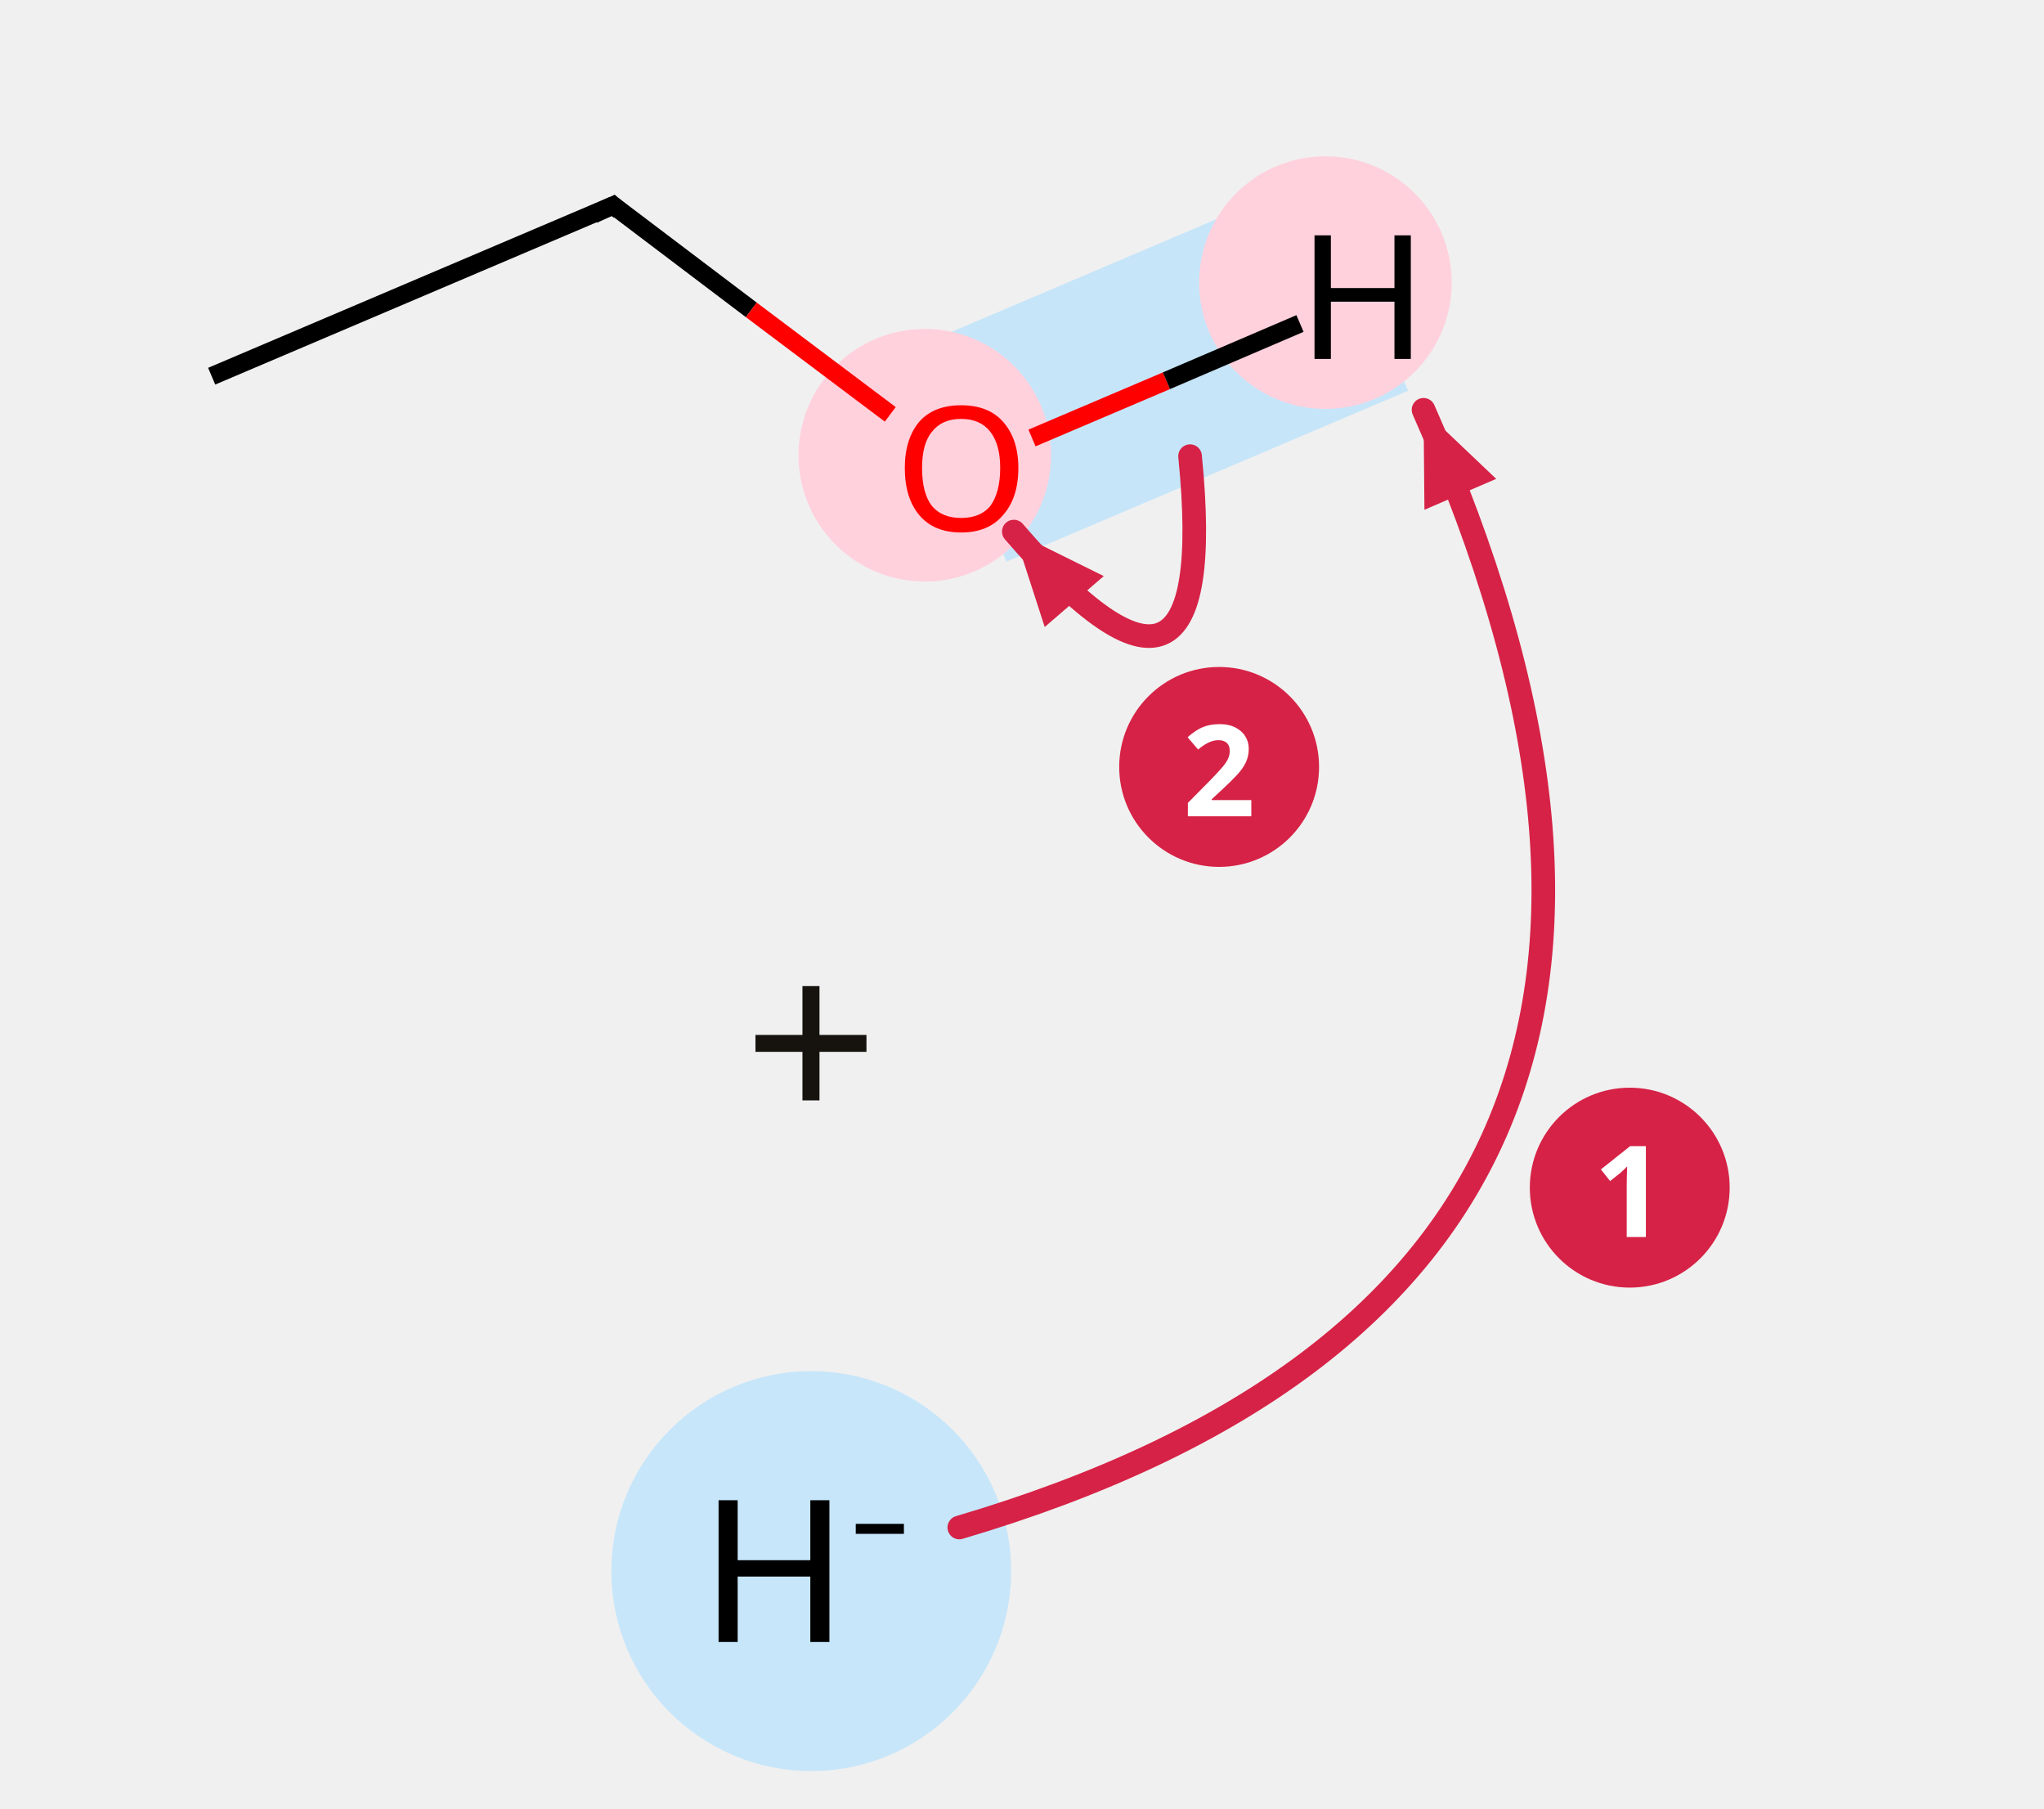
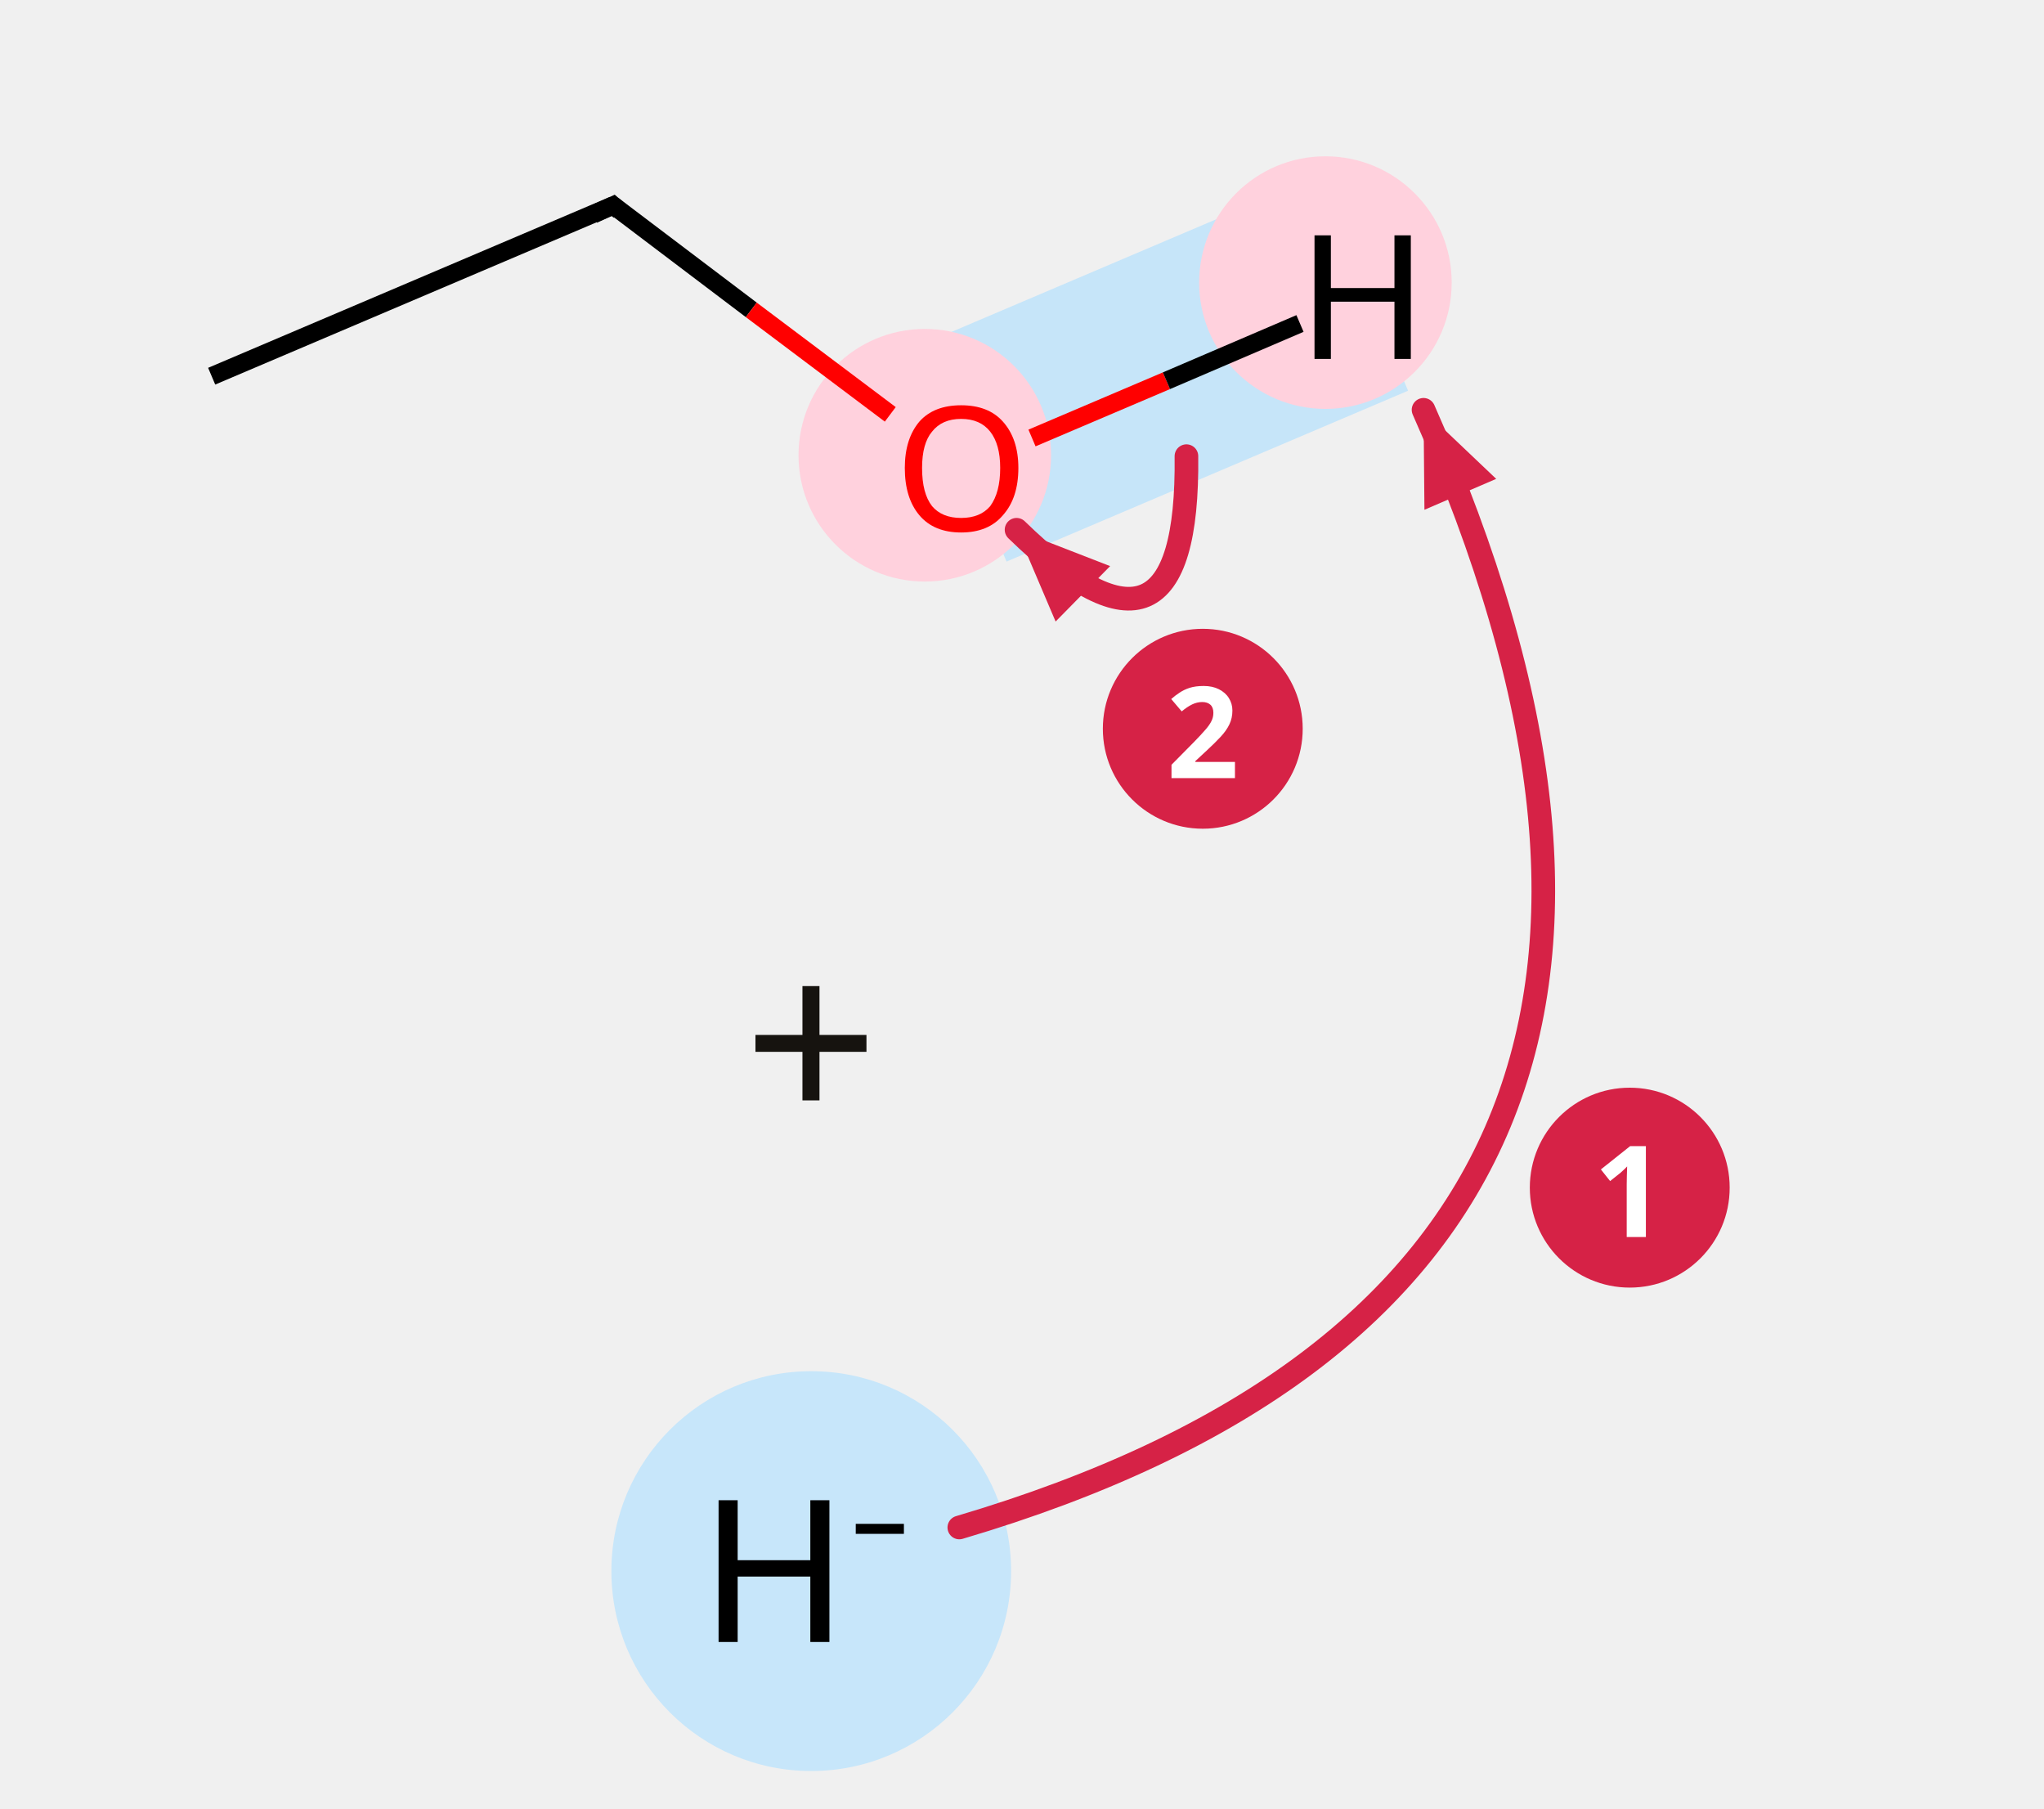
<svg xmlns="http://www.w3.org/2000/svg" version="1.1" width="225px" height="199px" viewBox="4 4 225 199">
  <g transform="translate(-26.7, -65.4)">
    <path class="bond-2 atom-2 atom-3" d="M 175.7,88.8 L 185.7,112.4 L 141.5,131.2 L 131.5,107.6 Z" style="fill:#C6E5F9;fill-rule:evenodd;fill-opacity:1;stroke:#C6E5F9;stroke-width:0.0px;stroke-linecap:butt;stroke-linejoin:miter;stroke-miterlimit:10;stroke-opacity:1;" />
    <ellipse cx="132.5" cy="119.5" rx="13.4" ry="13.4" class="atom-2" style="fill:#FFD1DD;fill-rule:evenodd;stroke:#FFD1DD;stroke-width:1.0px;stroke-linecap:butt;stroke-linejoin:miter;stroke-opacity:1" />
    <ellipse cx="176.6" cy="100.5" rx="13.4" ry="13.4" class="atom-3" style="fill:#FFD1DD;fill-rule:evenodd;stroke:#FFD1DD;stroke-width:1.0px;stroke-linecap:butt;stroke-linejoin:miter;stroke-opacity:1" />
    <path class="bond-0 atom-0 atom-1" d="M 54.0,110.8 L 98.2,92.0" style="fill:none;fill-rule:evenodd;stroke:#000000;stroke-width:2.0px;stroke-linecap:butt;stroke-linejoin:miter;stroke-opacity:1" />
    <path class="bond-1 atom-1 atom-2" d="M 98.2,92.0 L 113.4,103.5" style="fill:none;fill-rule:evenodd;stroke:#000000;stroke-width:2.0px;stroke-linecap:butt;stroke-linejoin:miter;stroke-opacity:1" />
    <path class="bond-1 atom-1 atom-2" d="M 113.4,103.5 L 128.7,115.0" style="fill:none;fill-rule:evenodd;stroke:#FF0000;stroke-width:2.0px;stroke-linecap:butt;stroke-linejoin:miter;stroke-opacity:1" />
    <path class="bond-2 atom-2 atom-3" d="M 144.3,117.6 L 159.1,111.3" style="fill:none;fill-rule:evenodd;stroke:#FF0000;stroke-width:2.0px;stroke-linecap:butt;stroke-linejoin:miter;stroke-opacity:1" />
    <path class="bond-2 atom-2 atom-3" d="M 159.1,111.3 L 173.8,105.0" style="fill:none;fill-rule:evenodd;stroke:#000000;stroke-width:2.0px;stroke-linecap:butt;stroke-linejoin:miter;stroke-opacity:1" />
    <path d="M 96.0,93.0 L 98.2,92.0 L 98.9,92.6" style="fill:none;stroke:#000000;stroke-width:2.0px;stroke-linecap:butt;stroke-linejoin:miter;stroke-miterlimit:10;stroke-opacity:1;" />
    <path class="atom-2" d="M 130.3 120.9 Q 130.3 117.7, 131.9 115.8 Q 133.5 114.0, 136.5 114.0 Q 139.5 114.0, 141.1 115.8 Q 142.8 117.7, 142.8 120.9 Q 142.8 124.2, 141.1 126.1 Q 139.5 128.0, 136.5 128.0 Q 133.5 128.0, 131.9 126.1 Q 130.3 124.2, 130.3 120.9 M 136.5 126.4 Q 138.6 126.4, 139.7 125.1 Q 140.8 123.6, 140.8 120.9 Q 140.8 118.3, 139.7 116.9 Q 138.6 115.5, 136.5 115.5 Q 134.4 115.5, 133.3 116.9 Q 132.2 118.2, 132.2 120.9 Q 132.2 123.7, 133.3 125.1 Q 134.4 126.4, 136.5 126.4 " fill="#FF0000" />
    <path class="atom-3" d="M 175.4 95.3 L 177.2 95.3 L 177.2 101.1 L 184.2 101.1 L 184.2 95.3 L 186.0 95.3 L 186.0 108.9 L 184.2 108.9 L 184.2 102.6 L 177.2 102.6 L 177.2 108.9 L 175.4 108.9 L 175.4 95.3 " fill="#000000" />
  </g>
  <g transform="translate(-26.7, 66.9)">
    <circle cx="120.0" cy="110.0" r="22" fill="rgb(199,230,250)" />
    <path class="atom-0" d="M 109.8 102.2 L 111.9 102.2 L 111.9 108.8 L 119.9 108.8 L 119.9 102.2 L 122.0 102.2 L 122.0 117.8 L 119.9 117.8 L 119.9 110.6 L 111.9 110.6 L 111.9 117.8 L 109.8 117.8 L 109.8 102.2 " fill="#000000" />
    <path class="atom-0" d="M 124.9 104.8 L 130.2 104.8 L 130.2 105.9 L 124.9 105.9 L 124.9 104.8 " fill="#000000" />
  </g>
  <text x="93.3" y="117.9" text-anchor="middle" dominant-baseline="central" font-family="Karla, sans-serif" font-size="26" fill="#16130F">+</text>
  <path d="M 109.6,172.1 Q 203.0,144.5 160.7,49.1" fill="none" stroke="#D62246" stroke-width="2.6" stroke-linecap="round" />
  <polygon points="160.7,49.1 168.7,56.7 160.8,60.1" fill="#D62246" />
  <circle cx="183.4" cy="134.7" r="11" fill="#D62246" />
  <text x="183.4" y="134.7" text-anchor="middle" dominant-baseline="central" font-family="Karla, sans-serif" font-size="14" font-weight="700" fill="#FFFFFF">1</text>
-   <path d="M 135.0,54.2 Q 138.5,89.1 115.6,62.5" fill="none" stroke="#D62246" stroke-width="2.6" stroke-linecap="round" />
-   <polygon points="115.6,62.5 125.5,67.4 119.0,73.0" fill="#D62246" />
-   <circle cx="138.2" cy="88.4" r="11" fill="#D62246" />
-   <text x="138.2" y="88.4" text-anchor="middle" dominant-baseline="central" font-family="Karla, sans-serif" font-size="14" font-weight="700" fill="#FFFFFF">2</text>
+   <path d="M 134.6,54.2 Q 134.9,80.8 115.9,62.3" fill="none" stroke="#D62246" stroke-width="2.6" stroke-linecap="round" />
+   <polygon points="115.9,62.3 126.2,66.3 120.2,72.4" fill="#D62246" />
+   <circle cx="136.4" cy="84.2" r="11" fill="#D62246" />
+   <text x="136.4" y="84.2" text-anchor="middle" dominant-baseline="central" font-family="Karla, sans-serif" font-size="14" font-weight="700" fill="#FFFFFF">2</text>
</svg>
